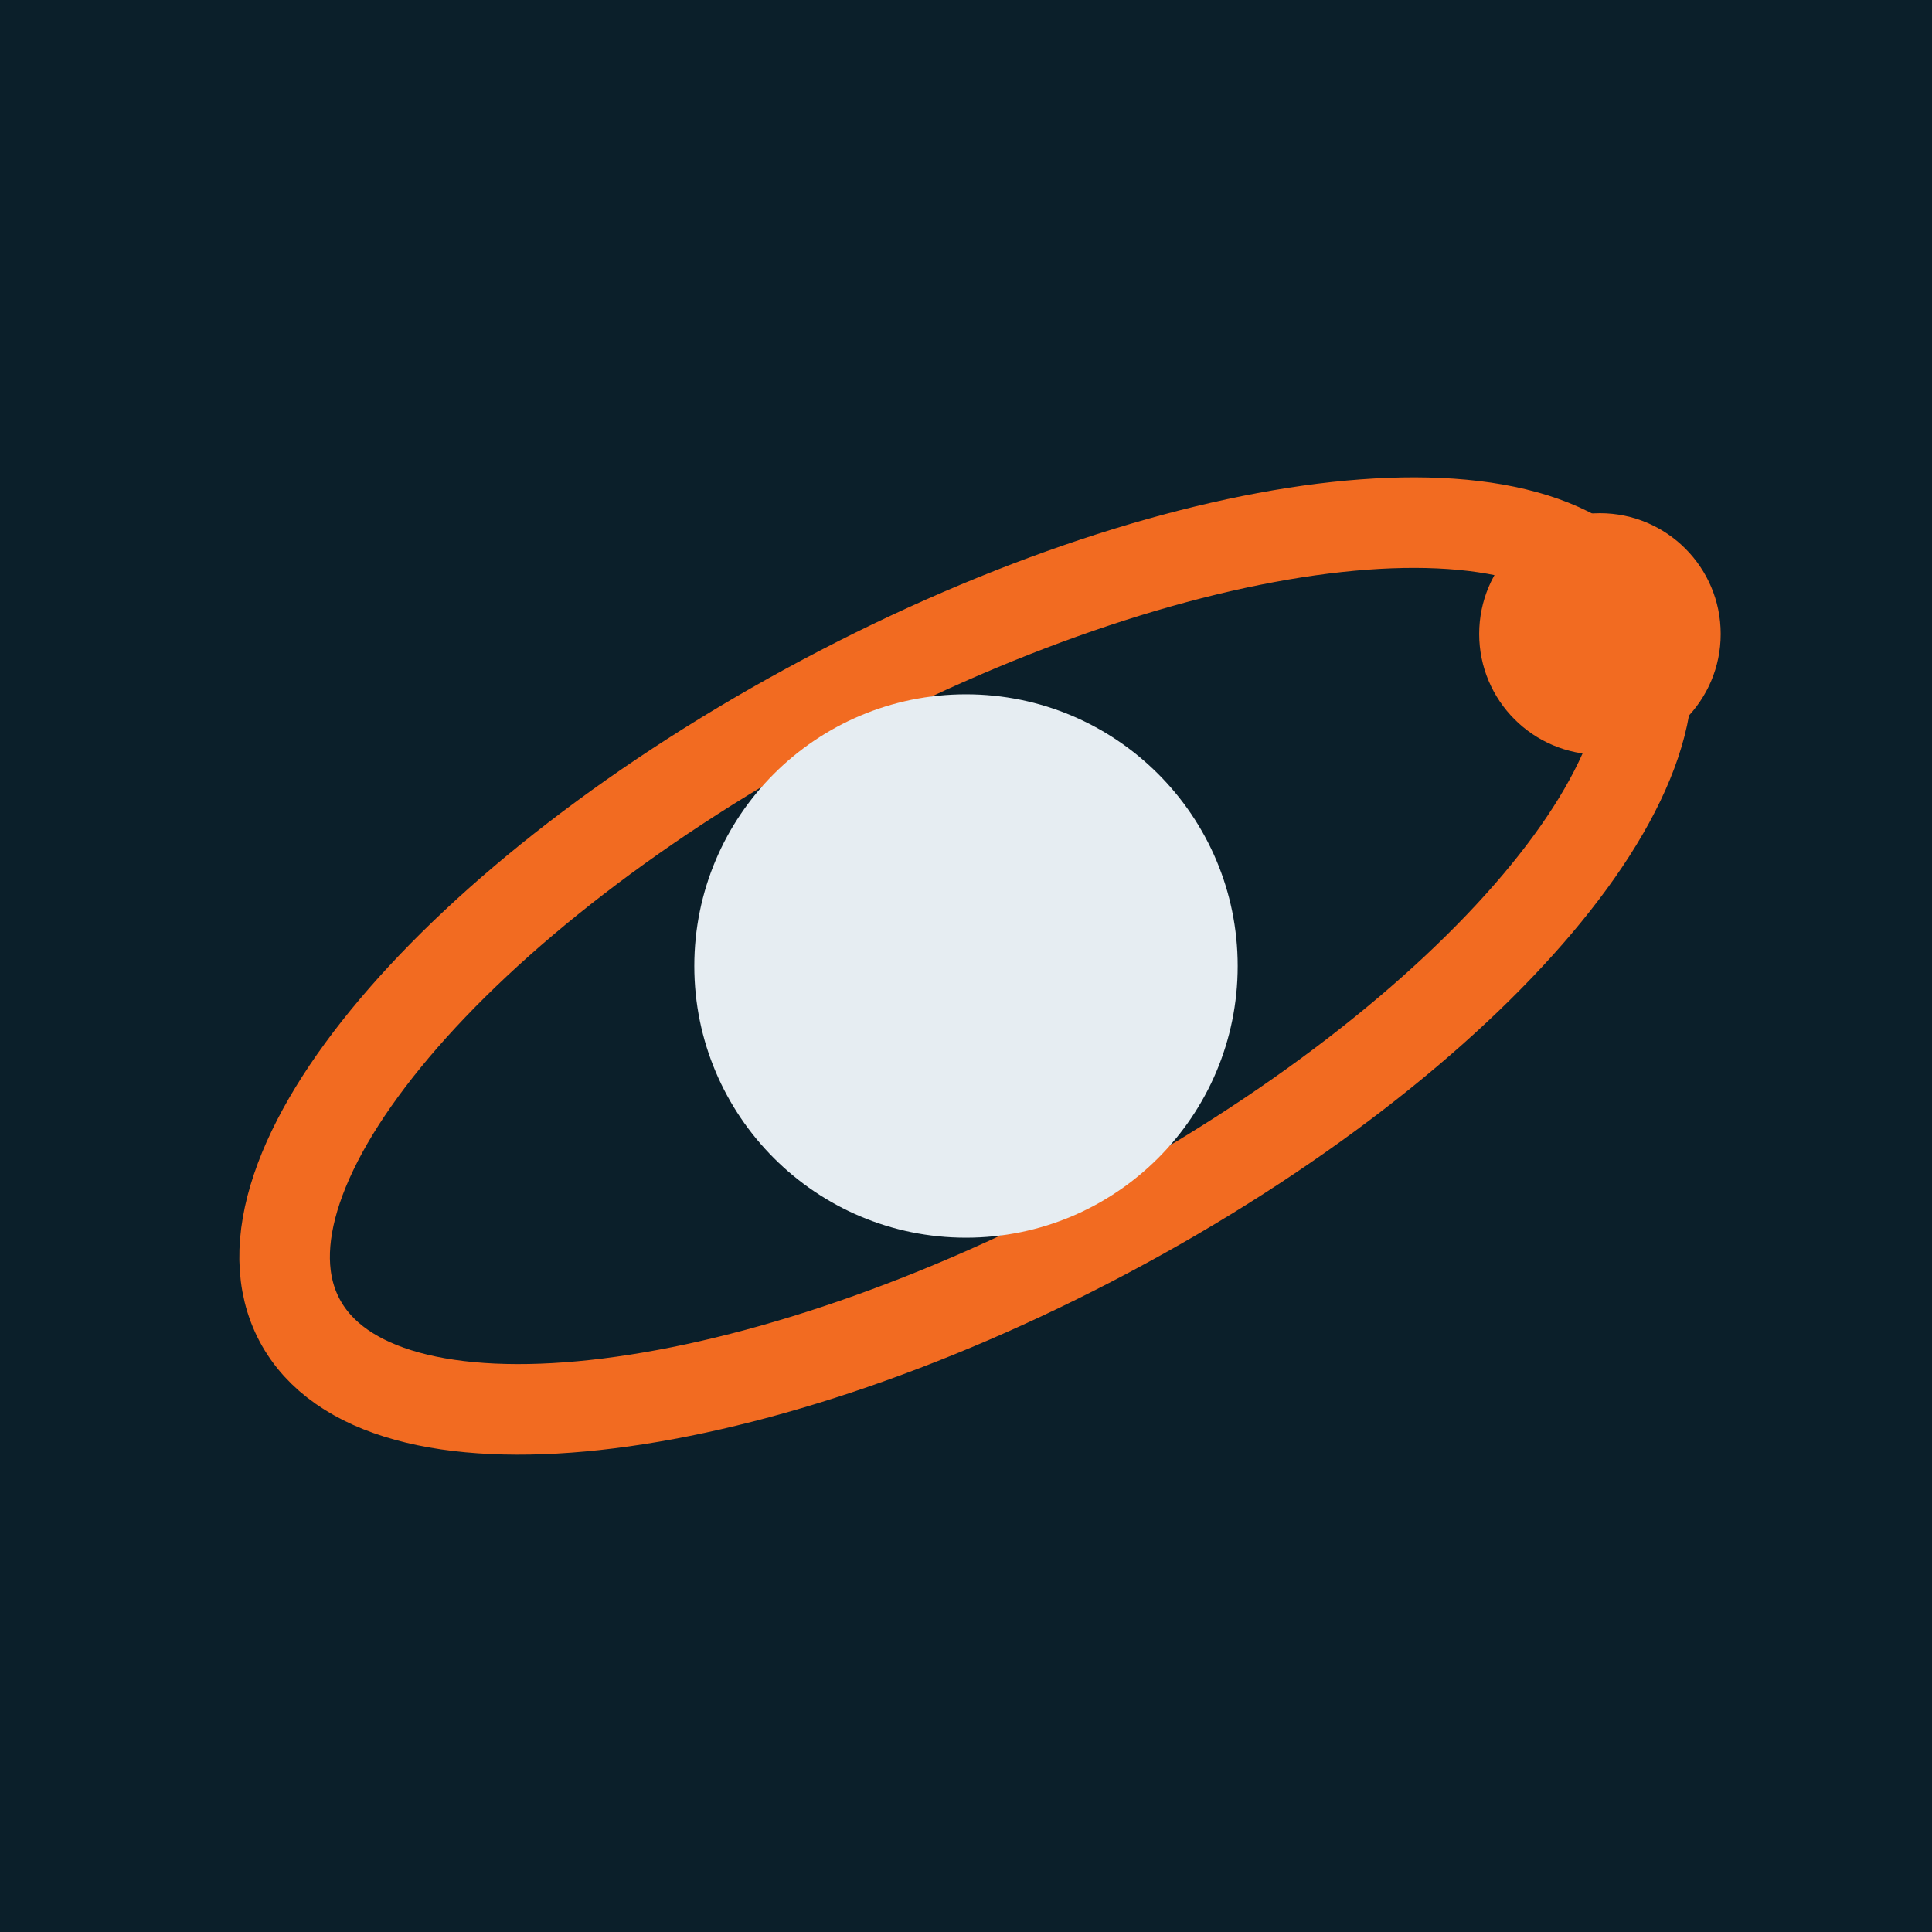
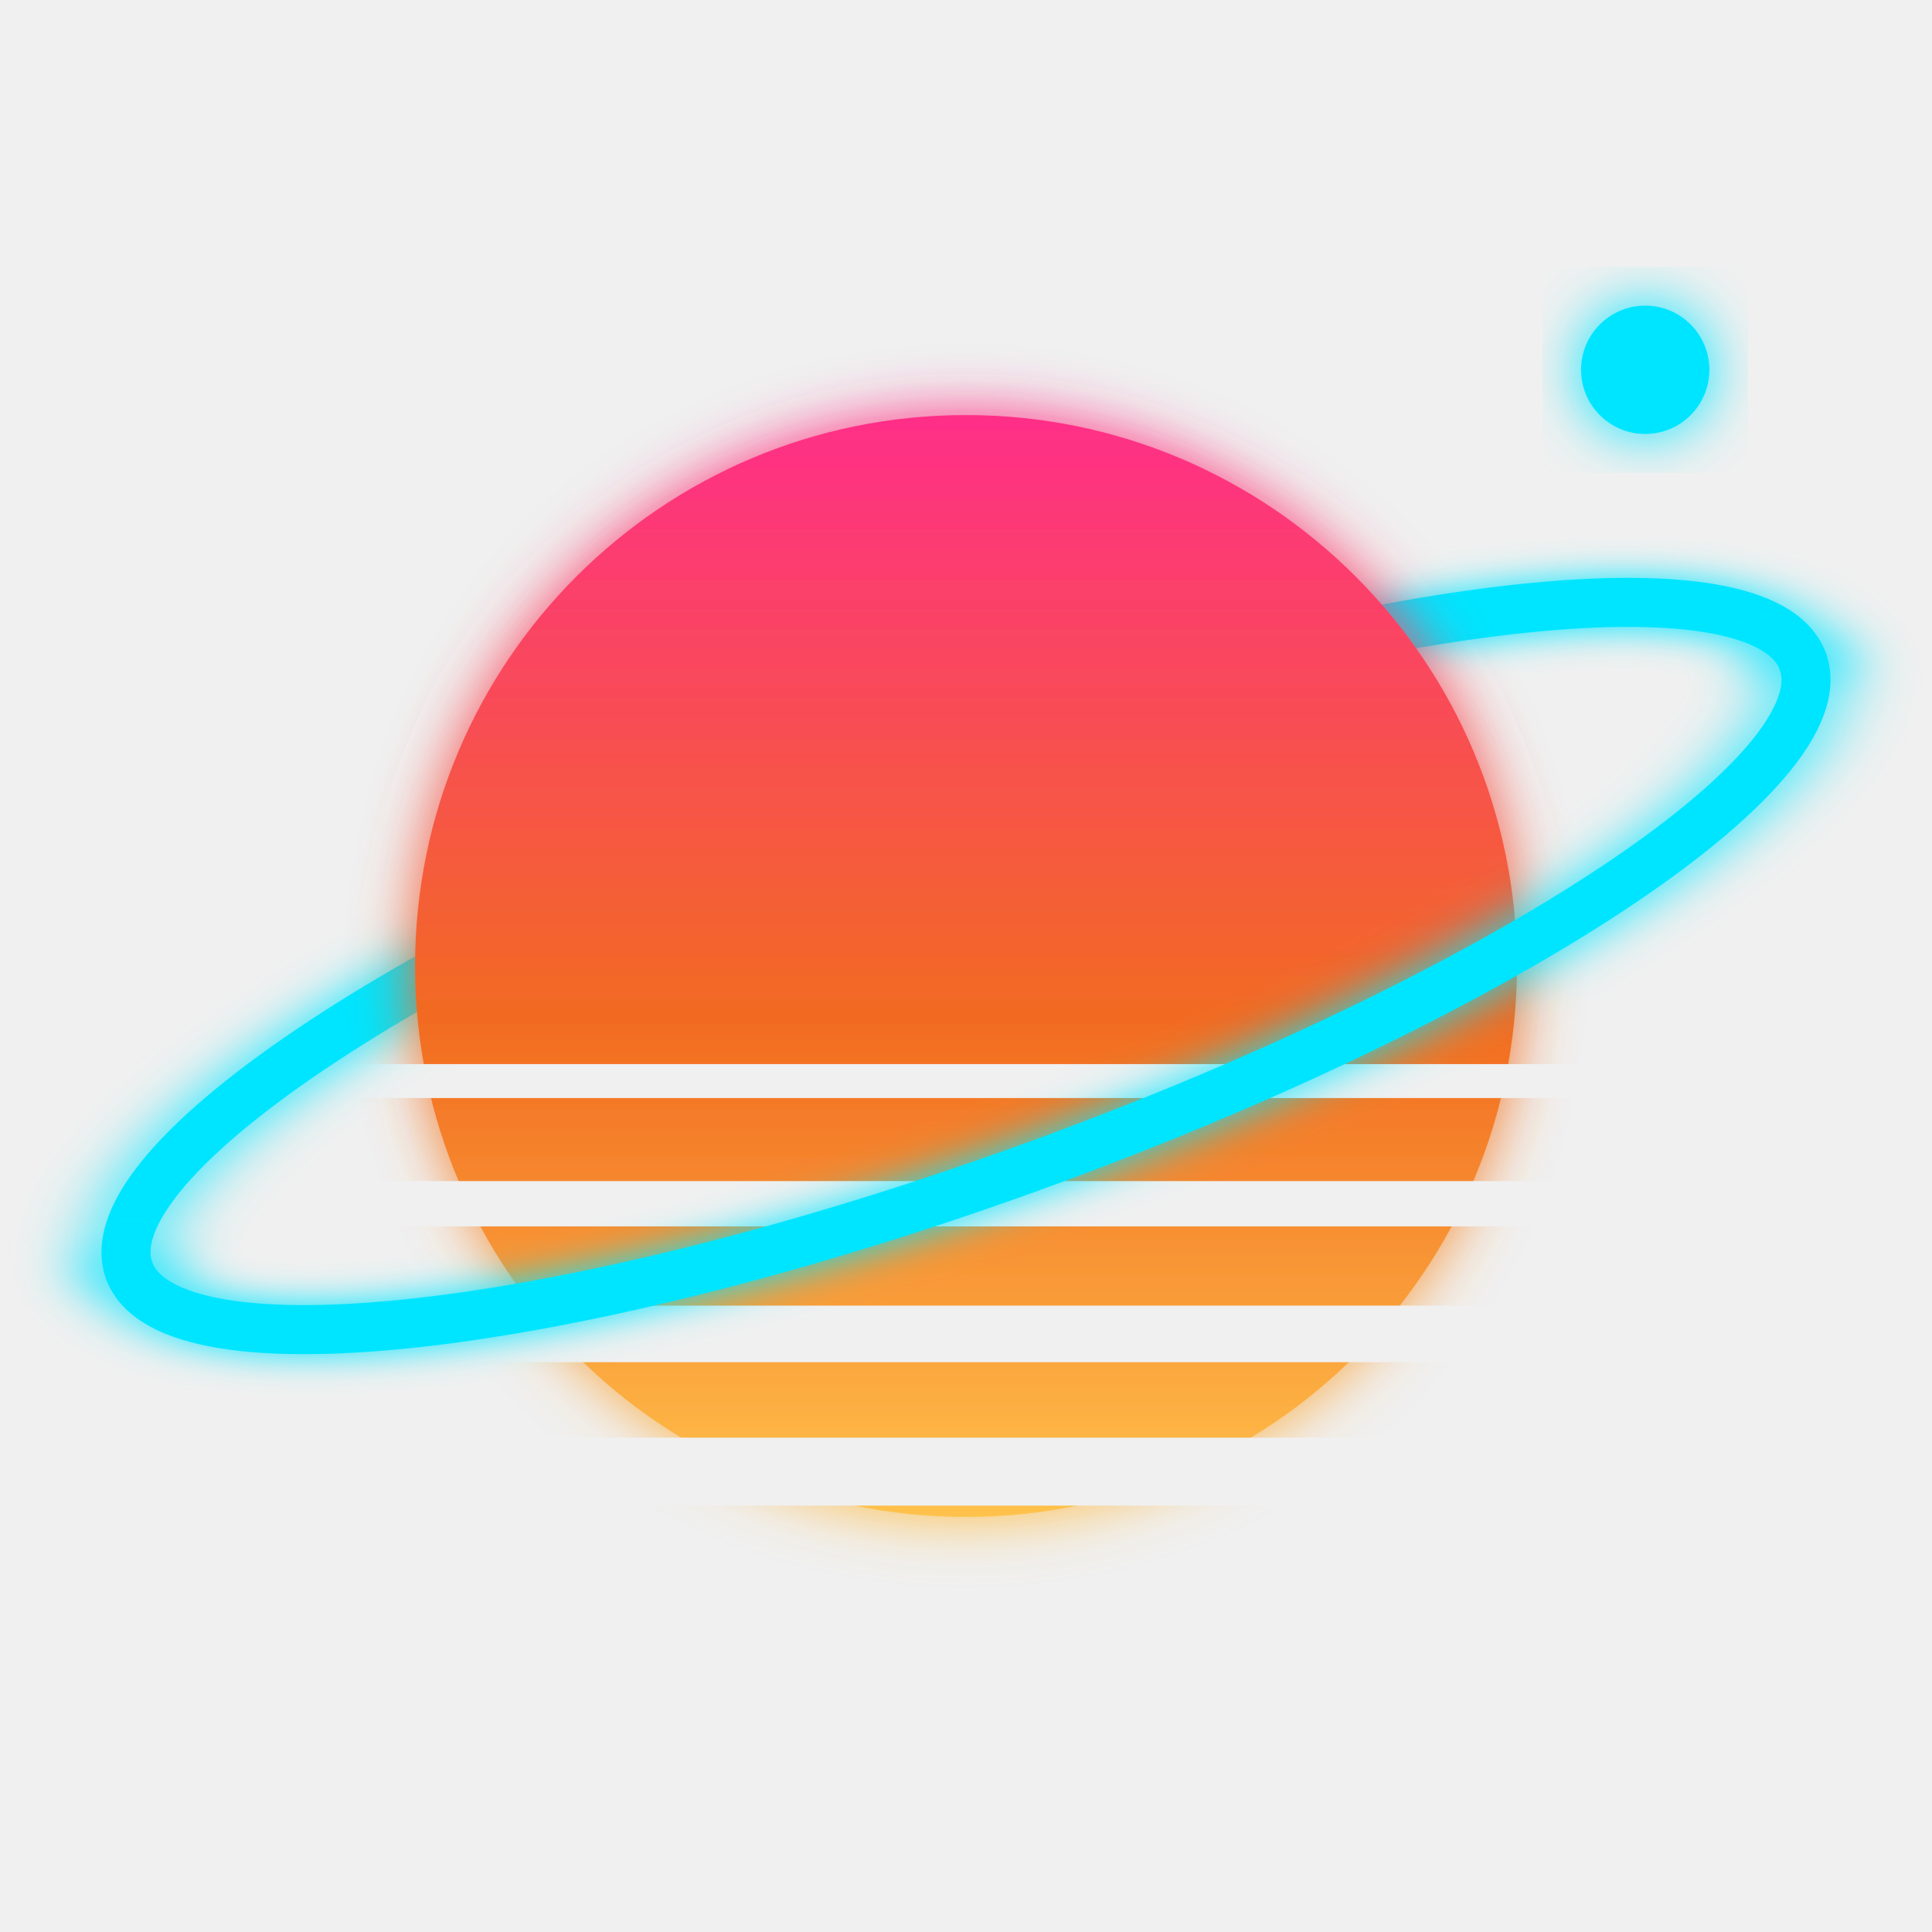
- <svg xmlns="http://www.w3.org/2000/svg" viewBox="0 0 64 64">
-   <rect width="64" height="64" fill="#0B1F2A" />
-   <ellipse cx="32" cy="32" rx="25" ry="10" fill="none" stroke="#F26B21" stroke-width="3" transform="rotate(-28 32 32)" />
-   <circle cx="32" cy="32" r="9" fill="#E6EDF2" />
-   <circle cx="53" cy="21" r="4" fill="#F26B21" />
+ <svg xmlns="http://www.w3.org/2000/svg" viewBox="0 0 512 512">
+   <defs>
+     <linearGradient id="lgo-p" x1="0" y1="0" x2="0" y2="1">
+       <stop offset="0" stop-color="#FF2E88" />
+       <stop offset=".55" stop-color="#F26B21" />
+       <stop offset="1" stop-color="#FFC24B" />
+     </linearGradient>
+     <filter id="lgo-g" x="-30%" y="-30%" width="160%" height="160%">
+       <feGaussianBlur stdDeviation="8" result="b" />
+       <feMerge>
+         <feMergeNode in="b" />
+         <feMergeNode in="SourceGraphic" />
+       </feMerge>
+     </filter>
+     <mask id="lgo-m">
+       <rect width="512" height="512" fill="#fff" />
+       <g fill="#000">
+         <rect y="282" width="512" height="9" />
+         <rect y="313" width="512" height="12" />
+         <rect y="346" width="512" height="15" />
+         <rect y="381" width="512" height="18" />
+       </g>
+     </mask>
+   </defs>
+   <g transform="rotate(-20 256 256)" filter="url(#lgo-g)">
+     <path d="M20 256A236 56 0 0 1 492 256" fill="none" stroke="#00E5FF" stroke-width="13" stroke-linecap="round" />
+   </g>
+   <circle cx="256" cy="256" r="146" fill="url(#lgo-p)" mask="url(#lgo-m)" filter="url(#lgo-g)" />
+   <g transform="rotate(-20 256 256)" filter="url(#lgo-g)">
+     <path d="M20 256A236 56 0 0 0 492 256" fill="none" stroke="#00E5FF" stroke-width="13" stroke-linecap="round" />
+   </g>
+   <circle cx="436" cy="98" r="17" fill="#00E5FF" filter="url(#lgo-g)" />
</svg>
